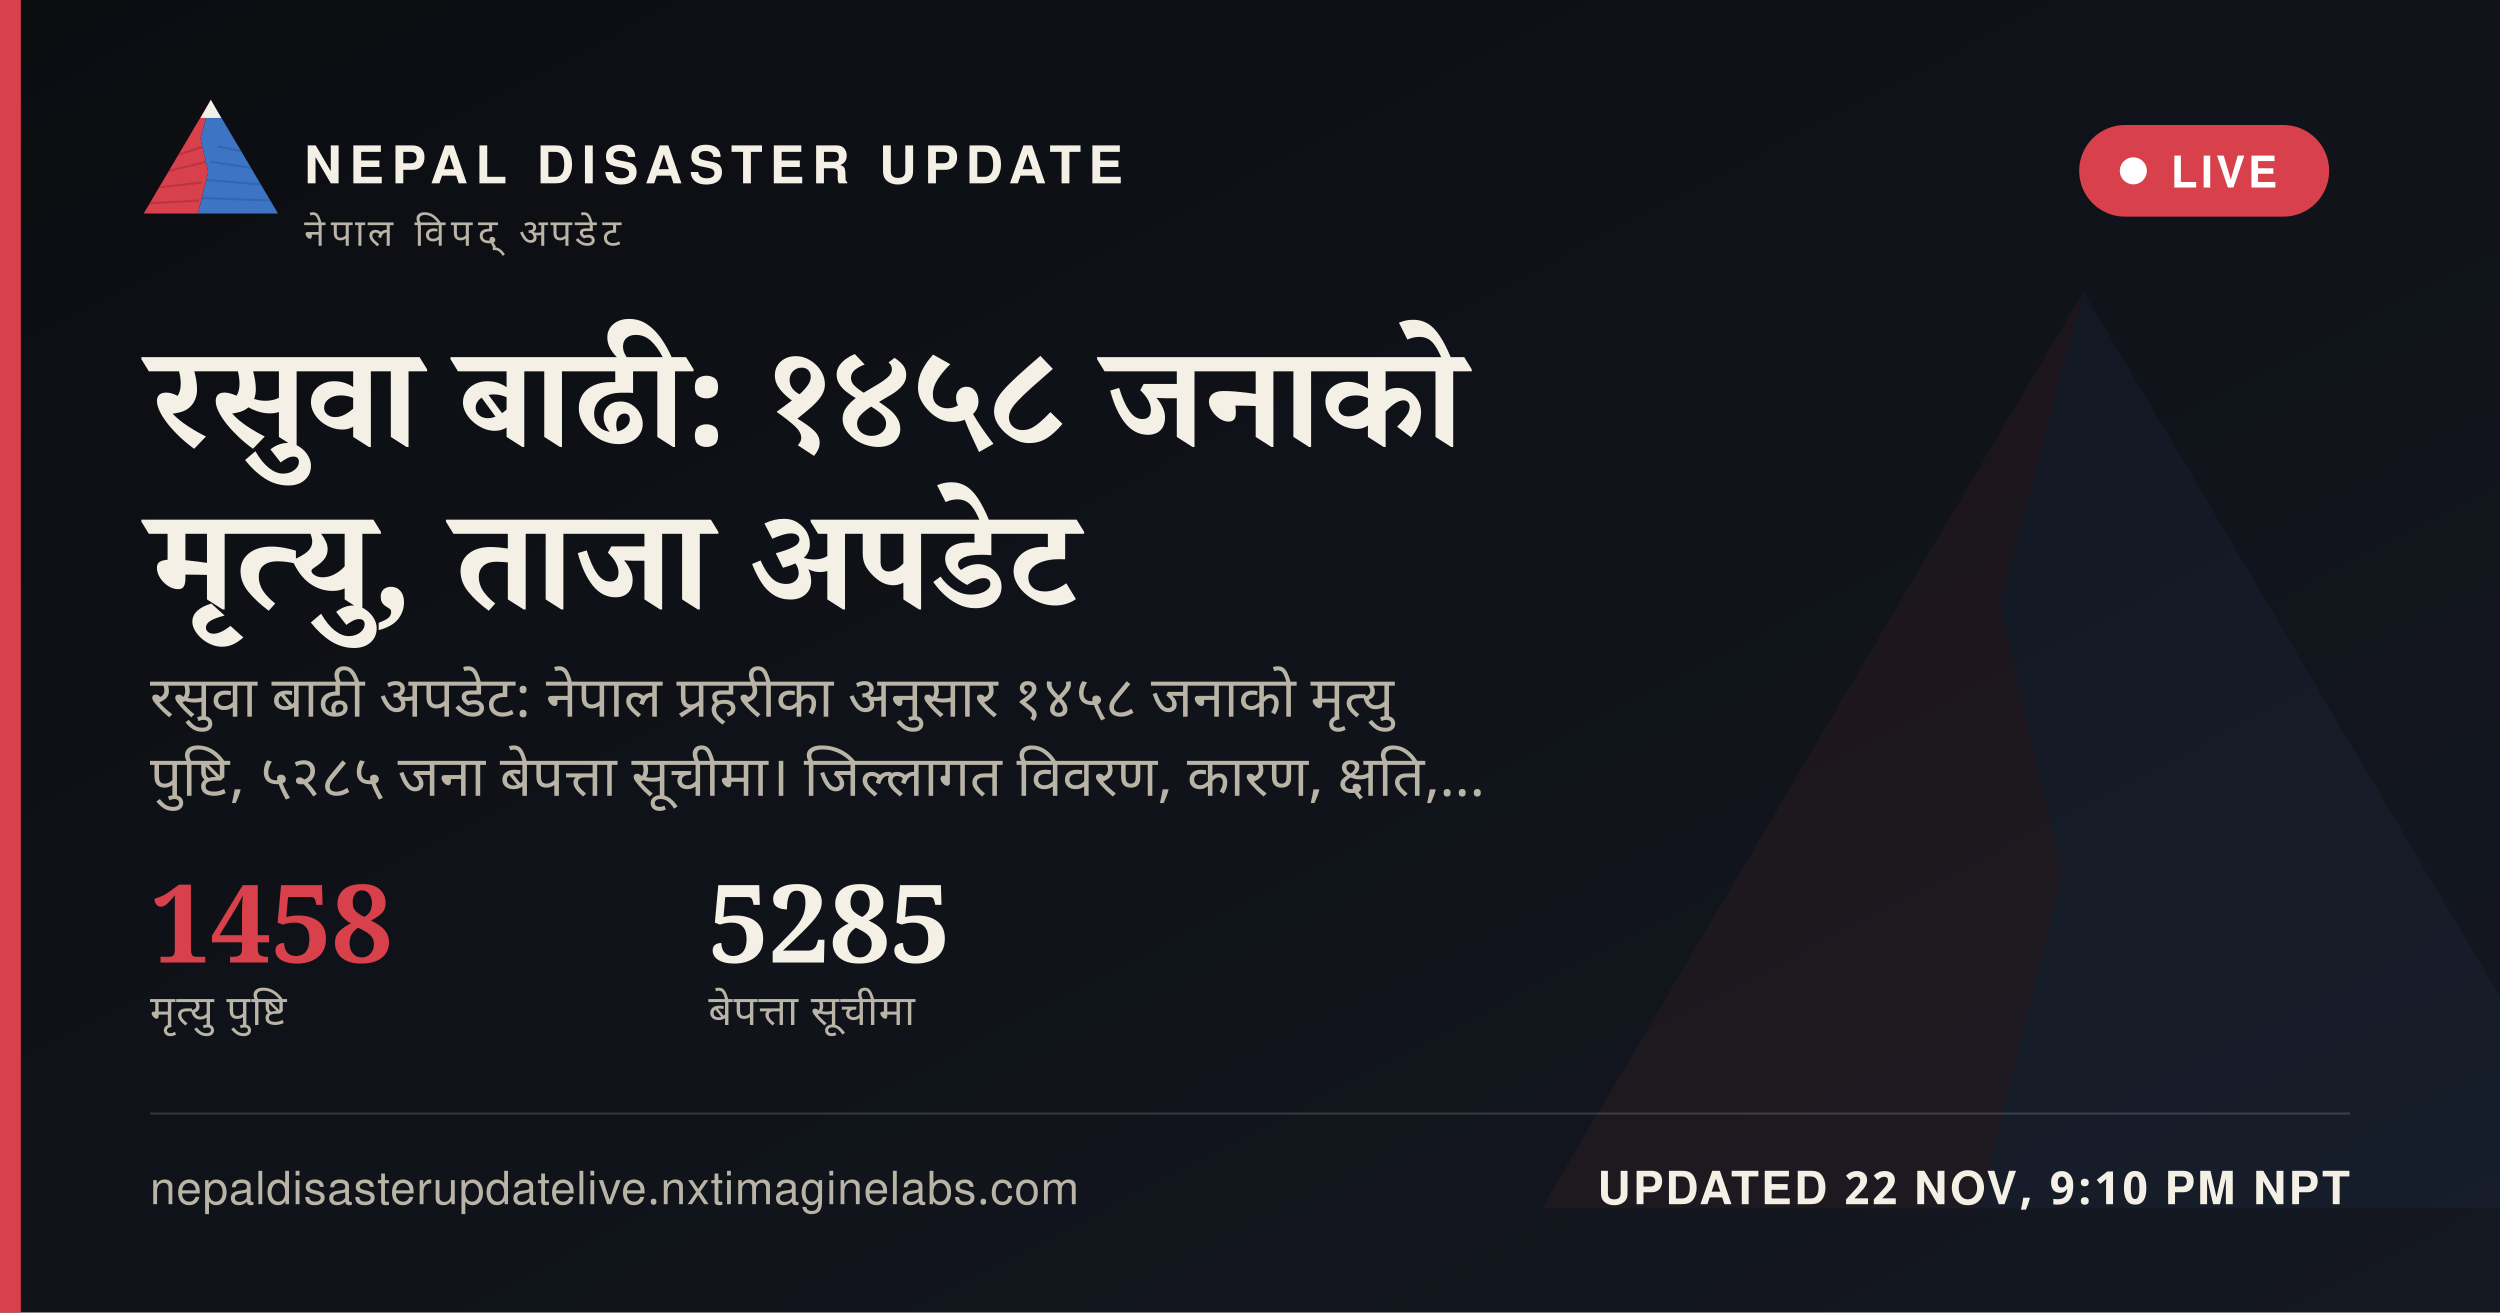
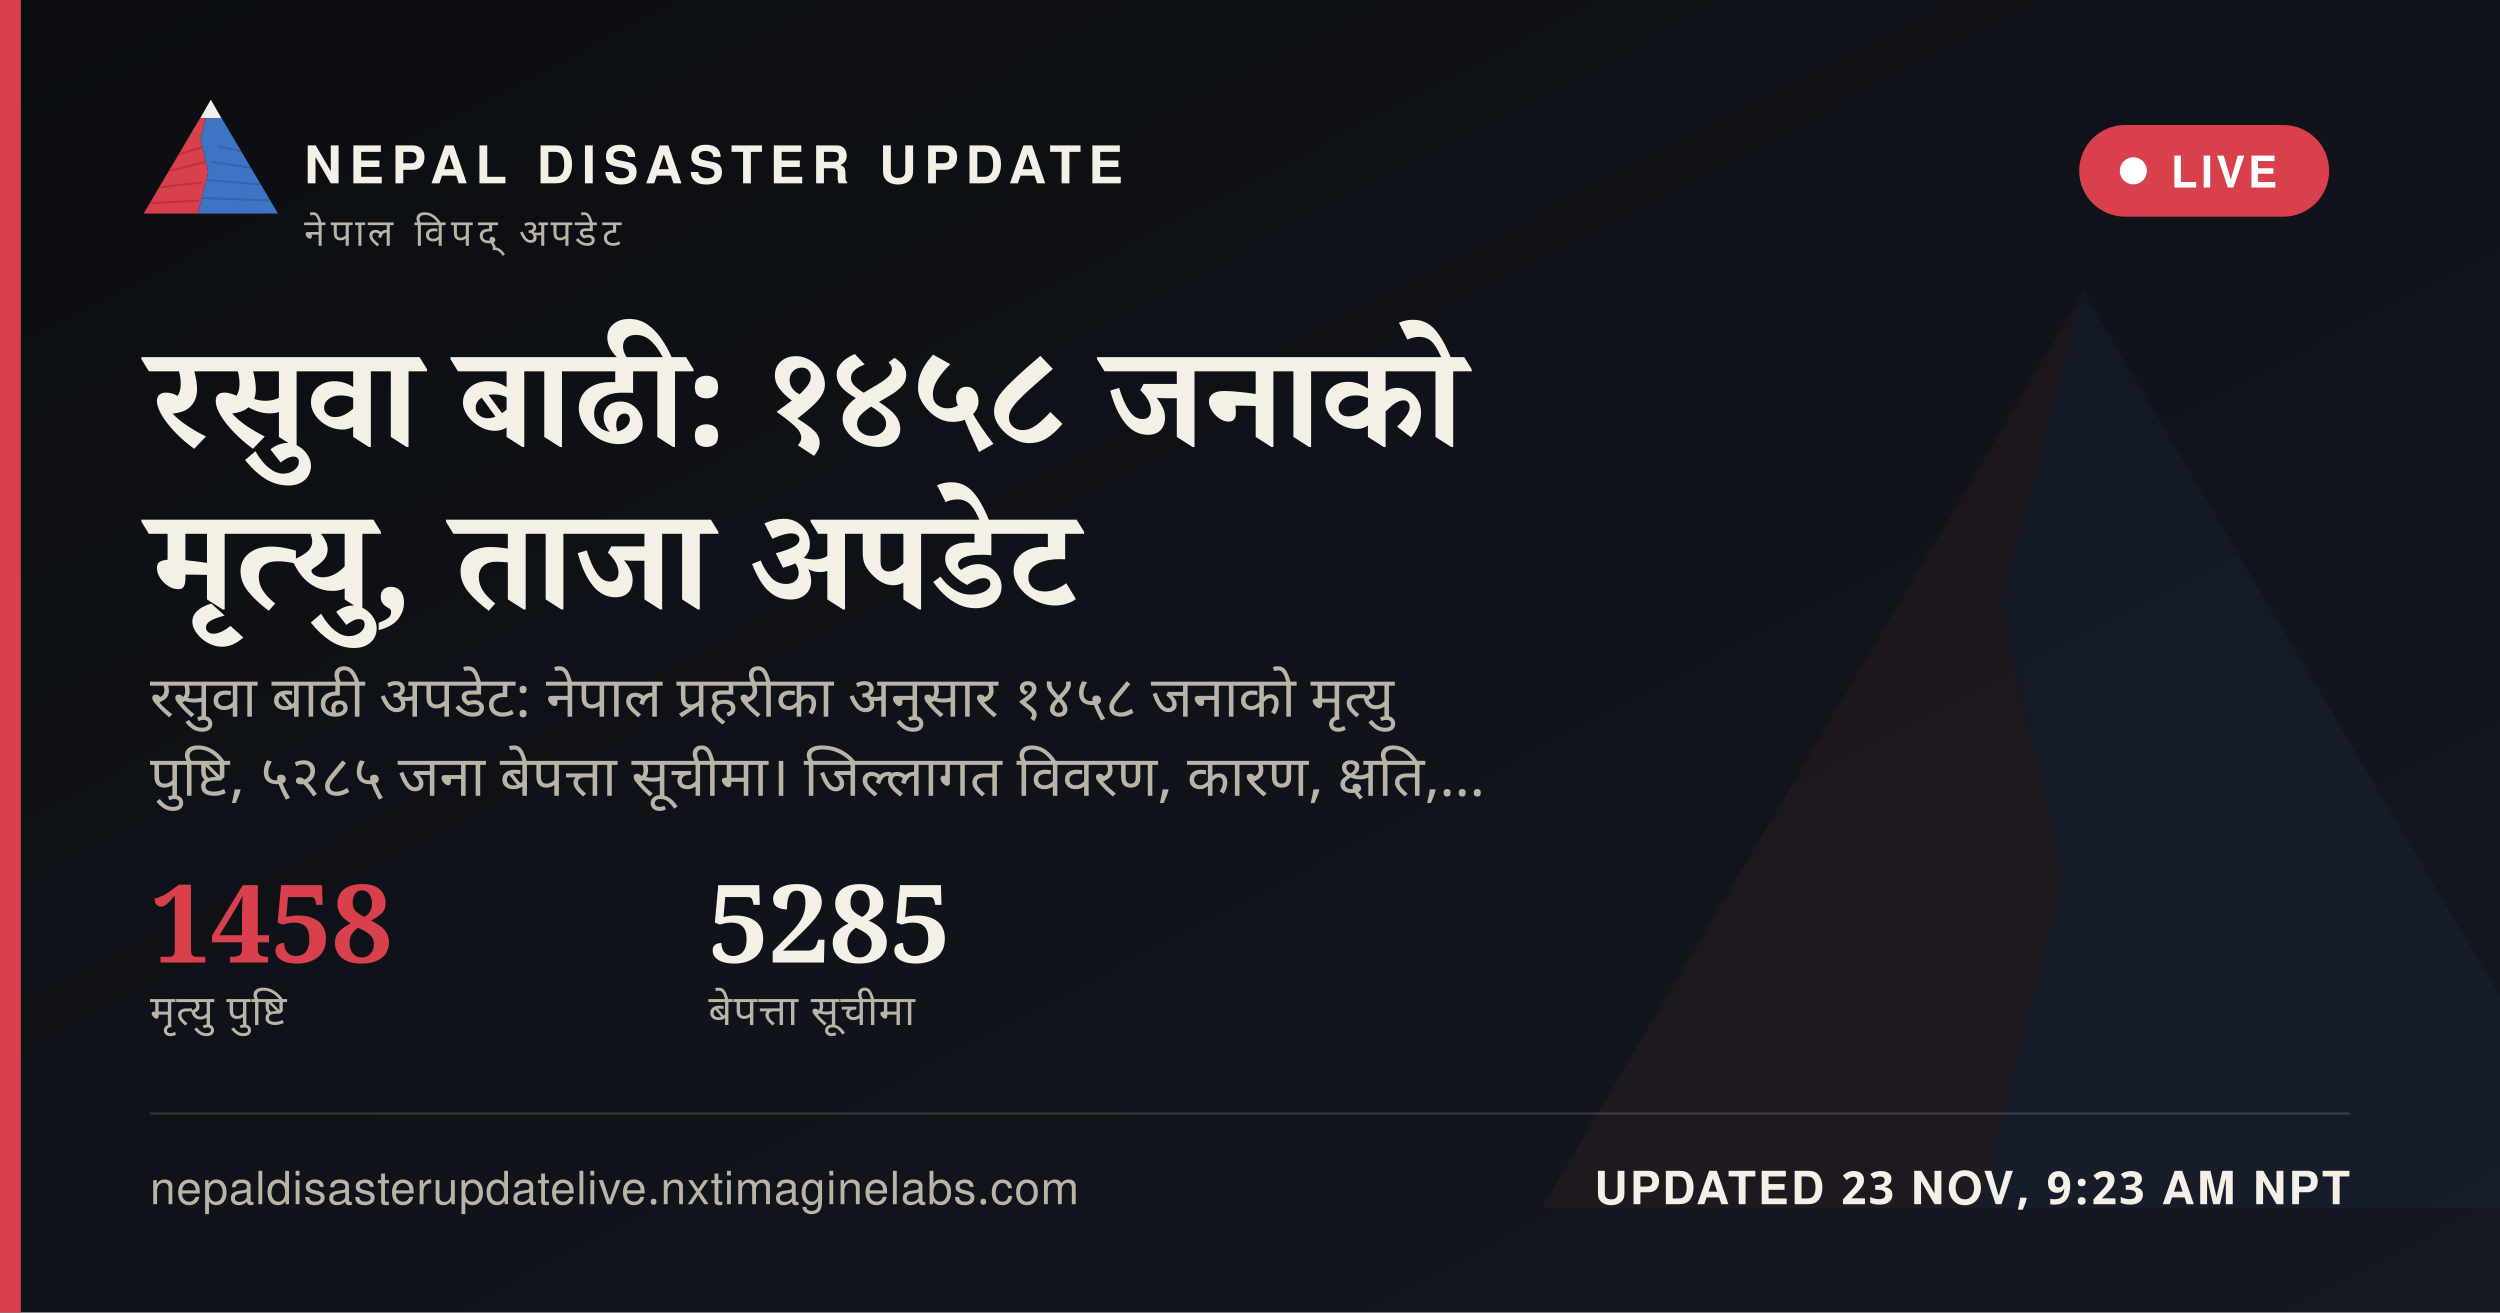
<svg xmlns="http://www.w3.org/2000/svg" width="1200" height="630" viewBox="0 0 1200 630">
  <defs>
    <linearGradient id="ogbg" x1="0" y1="0" x2="1" y2="1">
      <stop offset="0" stop-color="#0B0D11" />
      <stop offset="1" stop-color="#141821" />
    </linearGradient>
  </defs>
  <rect width="1200" height="630" fill="url(#ogbg)" />
  <g transform="translate(700,60) scale(5)" opacity="0.06">
    <polygon points="60,16 52,46 58,72 50,104 8,104" fill="#D8404B" />
    <polygon points="60,16 112,104 50,104 58,72 52,46" fill="#3D74C4" />
  </g>
  <rect x="0" y="0" width="10" height="630" fill="#D8404B" />
  <g transform="translate(64,38) scale(0.62)">
    <g>
      <defs>
        <clipPath id="ogLc">
          <polygon points="60,16 52,46 58,72 50,104 8,104" />
        </clipPath>
        <clipPath id="ogRc">
          <polygon points="60,16 112,104 50,104 58,72 52,46" />
        </clipPath>
      </defs>
      <polygon points="60,16 52,46 58,72 50,104 8,104" fill="#D8404B" />
      <g clip-path="url(#ogLc)" stroke="#A32A34" stroke-width="1.6" fill="none" opacity="0.55">
        <path d="M30,60 L55,52" />
        <path d="M24,72 L56,64" />
        <path d="M18,84 L53,80" />
        <path d="M13,96 L51,94" />
      </g>
      <polygon points="60,16 112,104 50,104 58,72 52,46" fill="#3D74C4" />
      <g clip-path="url(#ogRc)" stroke="#2A5793" stroke-width="1.6" fill="none" opacity="0.5">
        <path d="M65,52 L95,58" />
        <path d="M60,64 L100,70" />
        <path d="M56,78 L104,82" />
        <path d="M52,92 L108,94" />
      </g>
      <polygon points="60,16 52,30 68,30" fill="#F4F0E6" />
    </g>
  </g>
  <text x="146" y="88" font-family="'Public Sans', 'Noto Sans Devanagari', 'Helvetica Neue', Helvetica, Arial, sans-serif" font-size="25" font-weight="800" letter-spacing="3.6" fill="#F4F0E6">NEPAL DISASTER UPDATE</text>
  <text x="146" y="118" font-family="'Public Sans', 'Noto Sans Devanagari', 'Helvetica Neue', Helvetica, Arial, sans-serif" font-size="18" letter-spacing="2.8" fill="#B9B4A6">नेपाल विपद् अपडेट</text>
  <g>
    <rect x="998" y="60" width="120" height="44" rx="22" fill="#D8404B" stroke="none" />
    <circle cx="1024" cy="82" r="6.5" fill="#FFFFFF" />
    <text x="1042" y="90" font-family="'Public Sans', 'Noto Sans Devanagari', 'Helvetica Neue', Helvetica, Arial, sans-serif" font-size="21" font-weight="700" letter-spacing="1.6" fill="#FFFFFF">LIVE</text>
  </g>
  <text x="72" y="214" font-family="Newsreader, 'Noto Serif Devanagari', Georgia, 'Times New Roman', serif" font-size="68" font-weight="600" fill="#F4F0E6" word-spacing="14">रसुवा बाढी: १४५८ जनाको</text>
  <text x="72" y="292" font-family="Newsreader, 'Noto Serif Devanagari', Georgia, 'Times New Roman', serif" font-size="68" font-weight="600" fill="#F4F0E6" word-spacing="14">मृत्यु, ताजा अपडेट</text>
  <text x="72" y="344" font-family="'Public Sans', 'Noto Sans Devanagari', 'Helvetica Neue', Helvetica, Arial, sans-serif" font-size="27" fill="#B9B4A6" word-spacing="6">रसुवा बाढी अपडेट: नेपाल प्रहरीका अनुसार १४५८ जनाको मृत्यु</text>
  <text x="72" y="382" font-family="'Public Sans', 'Noto Sans Devanagari', 'Helvetica Neue', Helvetica, Arial, sans-serif" font-size="27" fill="#B9B4A6" word-spacing="6">पुष्टि, ५२८५ जना बेपत्ता सूचीमा। जिल्लागत विवरण, कारण, क्षति,…</text>
  <g transform="translate(72,462)">
    <text x="0" y="0" font-family="Newsreader, 'Noto Serif Devanagari', Georgia, 'Times New Roman', serif" font-size="52" font-weight="600" fill="#D8404B">1458</text>
    <text x="0" y="30" font-family="'Public Sans', 'Noto Sans Devanagari', 'Helvetica Neue', Helvetica, Arial, sans-serif" font-size="20" letter-spacing="0.6" fill="#B9B4A6">मृत्यु पुष्टि</text>
    <text x="268" y="0" font-family="Newsreader, 'Noto Serif Devanagari', Georgia, 'Times New Roman', serif" font-size="52" font-weight="600" fill="#F4F0E6">5285</text>
    <text x="268" y="30" font-family="'Public Sans', 'Noto Sans Devanagari', 'Helvetica Neue', Helvetica, Arial, sans-serif" font-size="20" letter-spacing="0.6" fill="#B9B4A6">बेपत्ता सूचीमा</text>
  </g>
  <rect x="72" y="534" width="1056" height="1" fill="rgba(244,240,230,0.16)" />
  <text x="72" y="578" font-family="'Public Sans', 'Noto Sans Devanagari', 'Helvetica Neue', Helvetica, Arial, sans-serif" font-size="22" fill="#B9B4A6" letter-spacing="0.4">nepaldisasterupdatelive.nxtimaginelabs.com</text>
-   <text x="1128" y="578" text-anchor="end" font-family="'Public Sans', 'Noto Sans Devanagari', 'Helvetica Neue', Helvetica, Arial, sans-serif" font-size="22" font-weight="700" letter-spacing="1.2" fill="#F4F0E6">UPDATED 22 NOV, 9:10 PM NPT</text>
+   <text x="1128" y="578" text-anchor="end" font-family="'Public Sans', 'Noto Sans Devanagari', 'Helvetica Neue', Helvetica, Arial, sans-serif" font-size="22" font-weight="700" letter-spacing="1.2" fill="#F4F0E6">UPDATED 23 NOV, 9:23 AM NPT</text>
</svg>
